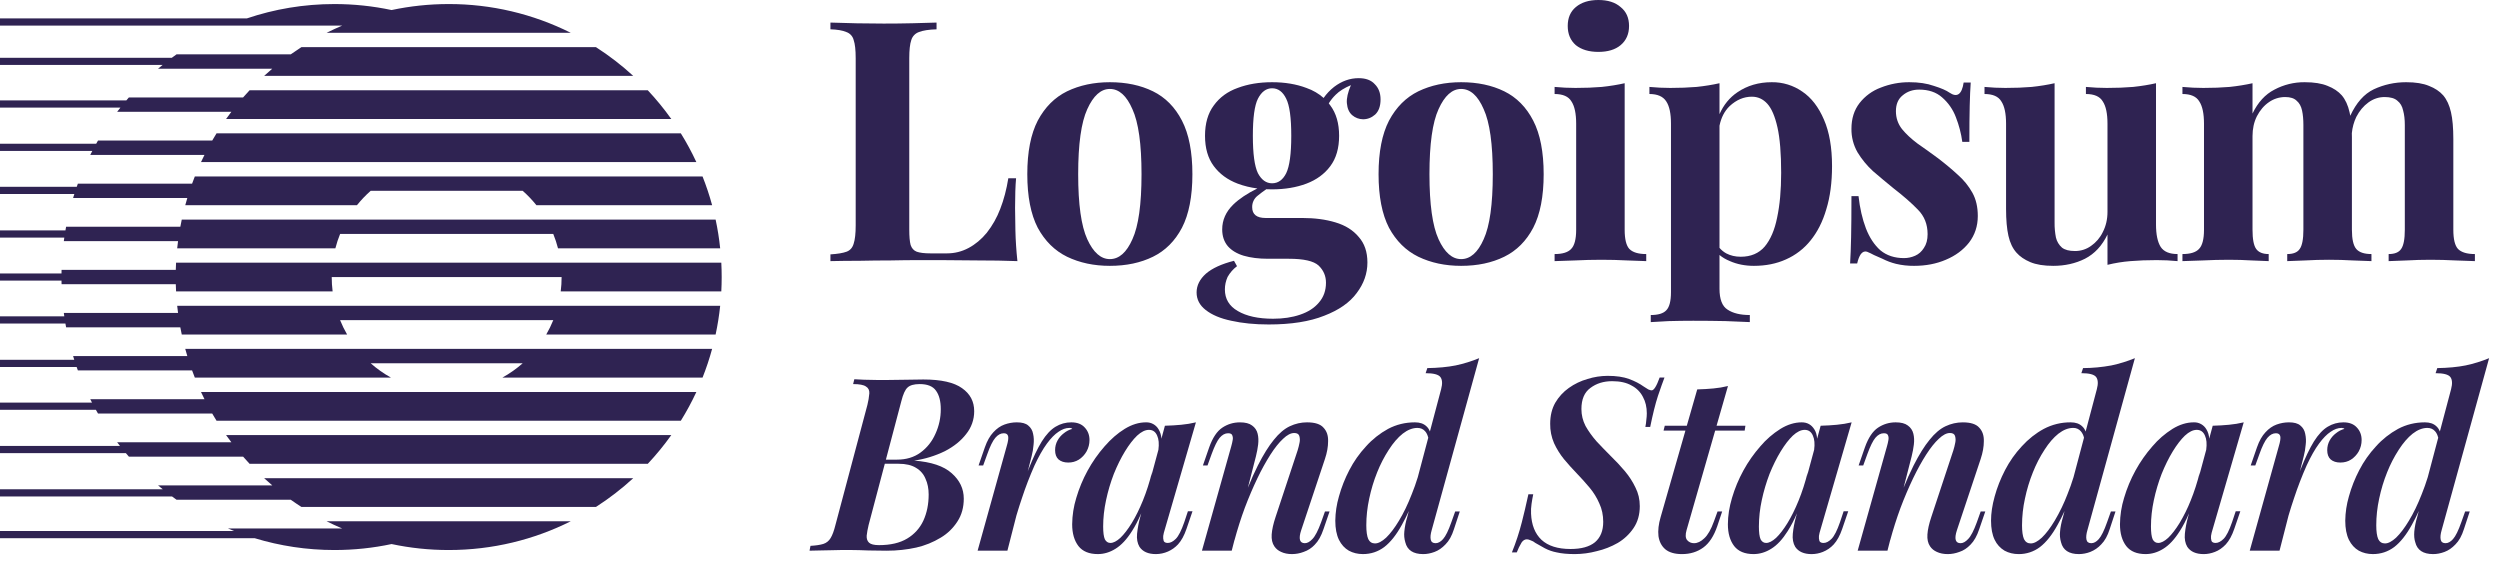
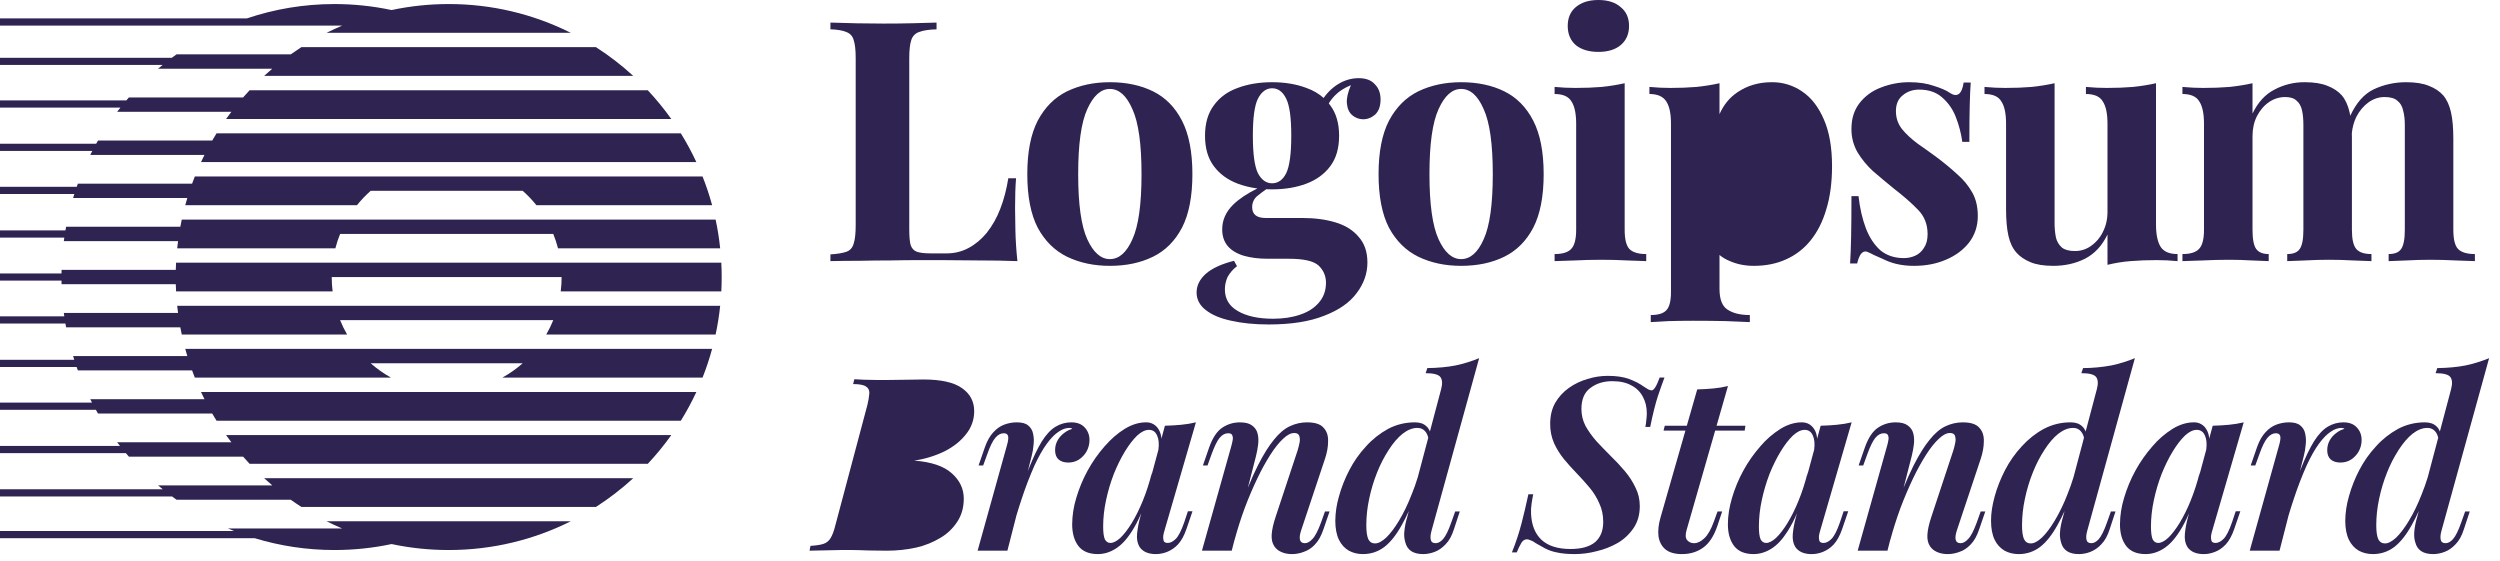
<svg xmlns="http://www.w3.org/2000/svg" width="174" height="39" fill="none" viewBox="0 0 174 39">
  <path fill="#2F2352" d="M50.203 20.282a19.28 19.28 0 0 0 0-2H12.254c-.008.166-.015.333-.019.5h-7.95l-.004.25H0v.5h4.28l.006.25h7.949c.004.168.01.334.02.5H23.15a8.07 8.07 0 0 1-.062-1h16c0 .339-.02.673-.062 1h11.176ZM50.124 17.282H38.837a7.945 7.945 0 0 0-.33-1H23.672c-.131.324-.242.657-.33 1H12.332c.018-.167.038-.334.06-.5h-7.95l.034-.244H0v-.5h4.555l.046-.256h7.95c.03-.167.064-.334.1-.5h37.156c.14.655.247 1.322.317 2ZM49.564 14.282h-12.23a8.052 8.052 0 0 0-.953-1H25.797c-.345.306-.665.64-.953 1h-11.95c.045-.167.093-.334.143-.5h-7.95l.088-.281H0V13h5.342l.078-.219h7.95c.06-.168.124-.334.19-.5h35.337c.258.65.481 1.318.667 2ZM48.467 11.282H13.99c.078-.168.158-.334.241-.5H6.282l.141-.276H0v-.5h6.694l.127-.224h7.95c.097-.168.197-.335.299-.5h32.317c.398.642.76 1.31 1.08 2ZM12.332 21.282h37.793c-.071.678-.178 1.346-.318 2H38.019c.185-.32.349-.654.489-1H23.67c.14.346.303.68.488 1H12.65a18.807 18.807 0 0 1-.1-.5H4.601a19.005 19.005 0 0 1-.047-.264H0v-.5h4.475a19.46 19.46 0 0 1-.033-.236h7.95a19.105 19.105 0 0 1-.06-.5ZM12.893 24.282h36.67c-.185.683-.408 1.35-.666 2H34.965a8.03 8.03 0 0 0 1.416-1H25.797a8.03 8.03 0 0 0 1.416 1H13.56a19.26 19.26 0 0 1-.19-.5H5.42l-.086-.241H0v-.5h5.168a19.174 19.174 0 0 1-.08-.259h7.949c-.05-.166-.098-.332-.144-.5ZM13.99 27.282h34.477a18.97 18.97 0 0 1-1.08 2H15.07a18.92 18.92 0 0 1-.3-.5H6.821c-.05-.086-.099-.172-.147-.259H0v-.5h6.405l-.123-.24h7.95a19.008 19.008 0 0 1-.242-.5ZM16.92 31.782c.147.17.298.336.452.5h27.713a19.095 19.095 0 0 0 1.637-2H15.735c.12.169.242.336.368.5h-7.95l.198.255H0v.5h8.76c.069.083.139.164.21.245h7.95ZM20.237 34.782c.243.173.49.34.74.5H41.48a19.081 19.081 0 0 0 2.594-2h-25.69c.185.17.374.337.566.5H11c.108.092.217.182.327.27H0v.5h11.972c.104.078.21.155.316.23h7.95ZM27.254 37.866c1.282.273 2.611.416 3.974.416 3.054 0 5.939-.72 8.495-2h-16.99c.356.178.717.345 1.084.5h-7.95c.142.06.285.119.428.176H0v.5h17.725c1.757.536 3.622.824 5.554.824 1.363 0 2.693-.143 3.975-.416ZM15.735 8.282h30.987a19.089 19.089 0 0 0-1.637-2H17.372c-.154.164-.305.33-.453.5H8.97l-.176.206H0v.5h8.382c-.077.097-.153.195-.228.294h7.949c-.126.165-.248.332-.368.5ZM18.383 5.282h25.69a19.078 19.078 0 0 0-2.593-2H20.977c-.25.161-.497.328-.74.5h-7.949c-.11.079-.22.158-.328.239H0v.5h11.316c-.106.086-.211.173-.315.261h7.949c-.192.163-.381.33-.567.5ZM22.734 2.282h16.99a18.92 18.92 0 0 0-8.495-2c-1.364 0-2.693.144-3.975.417a19.077 19.077 0 0 0-3.975-.417c-2.134 0-4.185.352-6.1 1H0v.5h23.817a18.89 18.89 0 0 0-1.083.5ZM111.248 0c.657 0 1.173.164 1.548.492.391.313.586.75.586 1.314 0 .563-.195 1.008-.586 1.336-.375.313-.891.47-1.548.47-.656 0-1.18-.157-1.571-.47-.375-.328-.563-.773-.563-1.336 0-.563.188-1 .563-1.314.391-.328.915-.492 1.571-.492ZM113.077 5.792v10.201c0 .657.11 1.103.329 1.337.234.235.625.352 1.172.352v.492a50.308 50.308 0 0 0-1.313-.047 34.428 34.428 0 0 0-1.806-.047c-.609 0-1.227.016-1.852.047a61.98 61.98 0 0 0-1.407.047v-.492c.547 0 .93-.117 1.149-.352.234-.234.352-.68.352-1.337V8.606c0-.703-.11-1.22-.329-1.547-.203-.344-.594-.516-1.172-.516V6.05c.5.047.985.07 1.454.07.656 0 1.266-.023 1.829-.07.578-.062 1.11-.148 1.594-.258Z" />
-   <path fill="#2F2352" fill-rule="evenodd" d="M119.677 7.944V5.792c-.484.11-1.016.196-1.594.258-.579.047-1.189.07-1.83.07-.469 0-.953-.023-1.454-.07v.493c.563 0 .954.172 1.173.516.219.328.328.844.328 1.547v11.726c0 .625-.109 1.047-.328 1.266-.203.219-.563.328-1.079.328v.493l1.243-.07a61.832 61.832 0 0 1 1.712-.024c.797 0 1.548.008 2.251.023.719.032 1.282.055 1.689.07v-.492c-.657 0-1.173-.125-1.548-.375-.375-.234-.563-.719-.563-1.454v-2.35c.206.172.448.314.727.427.5.22 1.055.329 1.665.329.829 0 1.571-.149 2.228-.446a4.54 4.54 0 0 0 1.712-1.313c.484-.594.852-1.321 1.102-2.181.266-.86.399-1.86.399-3.002 0-1.297-.188-2.376-.563-3.236-.375-.876-.876-1.524-1.501-1.946a3.63 3.63 0 0 0-2.134-.657c-.907 0-1.704.234-2.392.703-.541.365-.955.871-1.243 1.52Zm0 .806v8.501c.13.154.287.282.469.384.297.156.633.234 1.009.234.703 0 1.258-.234 1.665-.703.406-.485.695-1.157.867-2.017.188-.875.282-1.915.282-3.119 0-1.344-.086-2.4-.258-3.166-.172-.766-.407-1.313-.704-1.641-.297-.329-.656-.493-1.079-.493-.562 0-1.078.22-1.547.657-.353.34-.588.795-.704 1.363Z" clip-rule="evenodd" />
+   <path fill="#2F2352" fillRule="evenodd" d="M119.677 7.944V5.792c-.484.11-1.016.196-1.594.258-.579.047-1.189.07-1.83.07-.469 0-.953-.023-1.454-.07v.493c.563 0 .954.172 1.173.516.219.328.328.844.328 1.547v11.726c0 .625-.109 1.047-.328 1.266-.203.219-.563.328-1.079.328v.493l1.243-.07a61.832 61.832 0 0 1 1.712-.024c.797 0 1.548.008 2.251.023.719.032 1.282.055 1.689.07v-.492c-.657 0-1.173-.125-1.548-.375-.375-.234-.563-.719-.563-1.454v-2.35c.206.172.448.314.727.427.5.22 1.055.329 1.665.329.829 0 1.571-.149 2.228-.446a4.54 4.54 0 0 0 1.712-1.313c.484-.594.852-1.321 1.102-2.181.266-.86.399-1.86.399-3.002 0-1.297-.188-2.376-.563-3.236-.375-.876-.876-1.524-1.501-1.946a3.63 3.63 0 0 0-2.134-.657c-.907 0-1.704.234-2.392.703-.541.365-.955.871-1.243 1.52Zm0 .806v8.501c.13.154.287.282.469.384.297.156.633.234 1.009.234.703 0 1.258-.234 1.665-.703.406-.485.695-1.157.867-2.017.188-.875.282-1.915.282-3.119 0-1.344-.086-2.4-.258-3.166-.172-.766-.407-1.313-.704-1.641-.297-.329-.656-.493-1.079-.493-.562 0-1.078.22-1.547.657-.353.34-.588.795-.704 1.363Z" clipRule="evenodd" />
  <path fill="#2F2352" d="M132.894 5.722c.657 0 1.227.086 1.712.258.5.156.86.313 1.079.469.531.36.86.125.985-.704h.492c-.031.438-.055.978-.07 1.618-.016.626-.024 1.462-.024 2.51h-.492a7.457 7.457 0 0 0-.446-1.712 3.398 3.398 0 0 0-.961-1.384c-.407-.36-.938-.54-1.595-.54-.453 0-.836.134-1.149.4-.313.25-.469.617-.469 1.102 0 .469.141.883.422 1.243.282.344.641.68 1.079 1.008.453.313.922.649 1.407 1.008.516.391.985.782 1.407 1.173a4.7 4.7 0 0 1 1.008 1.243c.251.453.376.992.376 1.618 0 .703-.204 1.32-.61 1.852-.407.516-.946.915-1.618 1.196-.657.282-1.392.423-2.204.423a5.23 5.23 0 0 1-1.267-.141 4.371 4.371 0 0 1-.938-.352c-.203-.094-.399-.18-.586-.258a4.57 4.57 0 0 0-.493-.234c-.156-.047-.297.007-.422.164-.109.156-.195.375-.258.656h-.492c.031-.5.055-1.11.07-1.829.016-.719.024-1.673.024-2.86h.492c.094.844.266 1.594.516 2.25.25.642.586 1.15 1.008 1.525.438.36.985.54 1.642.54.266 0 .524-.055.774-.165.25-.11.453-.29.61-.54.172-.25.258-.57.258-.96 0-.689-.227-1.26-.681-1.713-.437-.453-1-.946-1.688-1.477-.5-.407-.977-.805-1.43-1.196a6.009 6.009 0 0 1-1.079-1.313 3.203 3.203 0 0 1-.422-1.642c0-.703.187-1.297.562-1.782a3.345 3.345 0 0 1 1.478-1.079 5.316 5.316 0 0 1 1.993-.375ZM162.005 5.98c-.407-.172-.938-.258-1.595-.258a4.39 4.39 0 0 0-2.11.516c-.641.328-1.149.883-1.525 1.665v-2.11c-.484.109-1.016.195-1.594.257-.563.047-1.173.07-1.829.07-.469 0-.954-.023-1.454-.07v.493c.578 0 .969.172 1.172.516.219.328.328.844.328 1.547v7.387c0 .657-.117 1.103-.351 1.337-.219.235-.602.352-1.149.352v.492a61.98 61.98 0 0 1 1.407-.047 36.71 36.71 0 0 1 1.829-.047c.547 0 1.079.016 1.594.047.532.016.923.032 1.173.047v-.492c-.406 0-.696-.117-.868-.352-.172-.234-.258-.68-.258-1.337V9.474c0-.516.102-.977.305-1.384.219-.422.5-.75.844-.984a1.96 1.96 0 0 1 1.126-.352c.36 0 .625.086.797.258.188.156.313.383.376.68.062.281.093.617.093 1.008v7.293c0 .657-.086 1.103-.258 1.337-.156.235-.445.352-.867.352v.492c.281-.015.695-.031 1.243-.047a29.235 29.235 0 0 1 3.33 0c.578.016 1.008.032 1.289.047v-.492c-.5 0-.852-.117-1.055-.352-.203-.234-.305-.68-.305-1.337V9.578l-.001-.073-.004-.237a3.34 3.34 0 0 1 .31-1.13c.219-.423.5-.759.844-1.009.344-.25.72-.375 1.126-.375.406 0 .704.086.891.258.203.156.336.383.399.68.078.281.117.617.117 1.008v7.293c0 .657-.086 1.103-.258 1.337-.156.235-.445.352-.868.352v.492c.282-.015.696-.031 1.243-.047a29.235 29.235 0 0 1 1.665-.047c.579 0 1.165.016 1.759.047.594.016 1.04.032 1.337.047v-.492c-.547 0-.938-.117-1.173-.352-.219-.234-.328-.68-.328-1.337V9.685c0-.782-.055-1.407-.164-1.876-.11-.485-.289-.875-.54-1.172-.25-.282-.578-.5-.985-.657-.406-.172-.938-.258-1.594-.258-.797 0-1.548.164-2.251.492-.674.322-1.22.936-1.639 1.842a4.535 4.535 0 0 0-.05-.247c-.109-.485-.289-.875-.539-1.172-.25-.282-.579-.5-.985-.657ZM150.058 15.618V5.792c-.485.11-1.016.196-1.595.258-.562.047-1.172.07-1.829.07-.469 0-.953-.023-1.454-.07v.493c.579 0 .97.172 1.173.516.219.328.328.844.328 1.547v6.144c0 .516-.109.985-.328 1.407a2.474 2.474 0 0 1-.821.962 1.886 1.886 0 0 1-1.126.352c-.39 0-.687-.079-.891-.235a1.338 1.338 0 0 1-.422-.703 5.087 5.087 0 0 1-.094-1.032V5.792c-.484.11-1.016.196-1.594.258-.563.047-1.173.07-1.829.07-.469 0-.954-.023-1.454-.07v.493c.578 0 .969.172 1.172.516.219.328.328.844.328 1.547v5.933c0 .766.055 1.392.165 1.876.109.485.297.876.562 1.173.235.266.555.485.962.657.406.171.938.258 1.595.258.813 0 1.547-.165 2.204-.493.672-.344 1.196-.907 1.571-1.688v2.11a9.984 9.984 0 0 1 1.595-.258c.563-.047 1.172-.07 1.829-.07.485 0 .969.023 1.454.07v-.492c-.563 0-.954-.164-1.173-.493-.219-.344-.328-.867-.328-1.57Z" />
-   <path fill="#2F2352" fill-rule="evenodd" d="M104.696 6.355c-.86-.422-1.861-.633-3.002-.633-1.11 0-2.103.211-2.978.633-.86.422-1.54 1.102-2.04 2.04-.485.938-.728 2.181-.728 3.729s.243 2.79.727 3.729c.5.922 1.18 1.594 2.04 2.016.876.422 1.869.634 2.979.634 1.141 0 2.142-.212 3.002-.634.859-.422 1.532-1.094 2.016-2.016.485-.938.727-2.181.727-3.729s-.242-2.79-.727-3.729c-.484-.938-1.157-1.618-2.016-2.04Zm-4.573 1.243c.422-.938.946-1.407 1.571-1.407.641 0 1.165.469 1.571 1.407.422.922.633 2.431.633 4.526 0 2.095-.211 3.604-.633 4.526-.406.922-.93 1.384-1.571 1.384-.625 0-1.149-.462-1.571-1.384-.422-.922-.633-2.431-.633-4.526 0-2.095.21-3.604.633-4.526ZM88.301 22.583c-.97 0-1.837-.086-2.603-.258-.75-.156-1.344-.406-1.782-.75-.422-.329-.633-.735-.633-1.22s.218-.922.656-1.313c.438-.375 1.087-.672 1.947-.891l.21.375a2.412 2.412 0 0 0-.656.75c-.125.282-.188.571-.188.868 0 .657.297 1.157.892 1.5.61.36 1.43.54 2.462.54.703 0 1.329-.094 1.876-.281.563-.188 1-.47 1.313-.844.329-.376.493-.837.493-1.384 0-.469-.172-.868-.516-1.196-.344-.313-1.032-.469-2.064-.469h-1.454c-.64 0-1.204-.07-1.688-.211-.47-.14-.837-.36-1.103-.657-.265-.312-.398-.703-.398-1.172 0-.657.258-1.235.774-1.736.404-.392.962-.765 1.674-1.118a6.087 6.087 0 0 1-1.37-.335c-.703-.266-1.258-.673-1.664-1.22-.407-.547-.61-1.25-.61-2.11 0-.86.203-1.564.61-2.111.406-.563.961-.97 1.665-1.22.703-.265 1.5-.398 2.391-.398.892 0 1.689.133 2.392.399.464.164.862.397 1.197.697.199-.287.441-.543.726-.768.532-.406 1.103-.61 1.712-.61.5 0 .876.141 1.126.423.266.265.399.617.399 1.055 0 .469-.126.82-.376 1.055-.25.22-.531.329-.844.329a1.18 1.18 0 0 1-.75-.282c-.22-.188-.344-.469-.375-.844-.027-.336.067-.752.282-1.25-.456.194-.808.415-1.056.664a3.065 3.065 0 0 0-.486.605c.038.047.075.096.11.145.407.547.61 1.25.61 2.11 0 .86-.203 1.564-.61 2.111-.406.547-.961.954-1.665 1.22-.703.265-1.5.398-2.392.398a8.5 8.5 0 0 1-.4-.009c-.211.143-.414.295-.608.455a.978.978 0 0 0-.375.797c0 .5.313.75.938.75h2.556c.86 0 1.626.102 2.298.305.688.204 1.227.54 1.618 1.009.407.453.61 1.047.61 1.782 0 .766-.25 1.477-.75 2.134-.485.657-1.235 1.18-2.252 1.571-1.016.407-2.306.61-3.869.61Zm.234-9.826c.423 0 .75-.234.985-.703.235-.485.352-1.353.352-2.603 0-1.251-.117-2.111-.352-2.58-.234-.485-.562-.727-.984-.727-.407 0-.735.242-.985.727-.235.469-.352 1.329-.352 2.58 0 1.25.117 2.118.352 2.603.25.469.578.703.984.703ZM80.247 6.355c-.86-.422-1.86-.633-3.001-.633-1.11 0-2.103.211-2.978.633-.86.422-1.54 1.102-2.04 2.04-.485.938-.728 2.181-.728 3.729s.243 2.79.727 3.729c.5.922 1.18 1.594 2.04 2.016.876.422 1.869.634 2.979.634 1.141 0 2.142-.212 3.001-.634.86-.422 1.532-1.094 2.017-2.016.485-.938.727-2.181.727-3.729s-.242-2.79-.727-3.729c-.484-.938-1.157-1.618-2.017-2.04Zm-4.573 1.243c.423-.938.946-1.407 1.572-1.407.64 0 1.164.469 1.57 1.407.423.922.634 2.431.634 4.526 0 2.095-.211 3.604-.633 4.526-.407.922-.93 1.384-1.571 1.384-.626 0-1.15-.462-1.572-1.384-.422-.922-.633-2.431-.633-4.526 0-2.095.211-3.604.633-4.526Z" clip-rule="evenodd" />
+   <path fill="#2F2352" fillRule="evenodd" d="M104.696 6.355c-.86-.422-1.861-.633-3.002-.633-1.11 0-2.103.211-2.978.633-.86.422-1.54 1.102-2.04 2.04-.485.938-.728 2.181-.728 3.729s.243 2.79.727 3.729c.5.922 1.18 1.594 2.04 2.016.876.422 1.869.634 2.979.634 1.141 0 2.142-.212 3.002-.634.859-.422 1.532-1.094 2.016-2.016.485-.938.727-2.181.727-3.729s-.242-2.79-.727-3.729c-.484-.938-1.157-1.618-2.016-2.04Zm-4.573 1.243c.422-.938.946-1.407 1.571-1.407.641 0 1.165.469 1.571 1.407.422.922.633 2.431.633 4.526 0 2.095-.211 3.604-.633 4.526-.406.922-.93 1.384-1.571 1.384-.625 0-1.149-.462-1.571-1.384-.422-.922-.633-2.431-.633-4.526 0-2.095.21-3.604.633-4.526ZM88.301 22.583c-.97 0-1.837-.086-2.603-.258-.75-.156-1.344-.406-1.782-.75-.422-.329-.633-.735-.633-1.22s.218-.922.656-1.313c.438-.375 1.087-.672 1.947-.891l.21.375a2.412 2.412 0 0 0-.656.75c-.125.282-.188.571-.188.868 0 .657.297 1.157.892 1.5.61.36 1.43.54 2.462.54.703 0 1.329-.094 1.876-.281.563-.188 1-.47 1.313-.844.329-.376.493-.837.493-1.384 0-.469-.172-.868-.516-1.196-.344-.313-1.032-.469-2.064-.469h-1.454c-.64 0-1.204-.07-1.688-.211-.47-.14-.837-.36-1.103-.657-.265-.312-.398-.703-.398-1.172 0-.657.258-1.235.774-1.736.404-.392.962-.765 1.674-1.118a6.087 6.087 0 0 1-1.37-.335c-.703-.266-1.258-.673-1.664-1.22-.407-.547-.61-1.25-.61-2.11 0-.86.203-1.564.61-2.111.406-.563.961-.97 1.665-1.22.703-.265 1.5-.398 2.391-.398.892 0 1.689.133 2.392.399.464.164.862.397 1.197.697.199-.287.441-.543.726-.768.532-.406 1.103-.61 1.712-.61.5 0 .876.141 1.126.423.266.265.399.617.399 1.055 0 .469-.126.82-.376 1.055-.25.22-.531.329-.844.329a1.18 1.18 0 0 1-.75-.282c-.22-.188-.344-.469-.375-.844-.027-.336.067-.752.282-1.25-.456.194-.808.415-1.056.664a3.065 3.065 0 0 0-.486.605c.038.047.075.096.11.145.407.547.61 1.25.61 2.11 0 .86-.203 1.564-.61 2.111-.406.547-.961.954-1.665 1.22-.703.265-1.5.398-2.392.398a8.5 8.5 0 0 1-.4-.009c-.211.143-.414.295-.608.455a.978.978 0 0 0-.375.797c0 .5.313.75.938.75h2.556c.86 0 1.626.102 2.298.305.688.204 1.227.54 1.618 1.009.407.453.61 1.047.61 1.782 0 .766-.25 1.477-.75 2.134-.485.657-1.235 1.18-2.252 1.571-1.016.407-2.306.61-3.869.61Zm.234-9.826c.423 0 .75-.234.985-.703.235-.485.352-1.353.352-2.603 0-1.251-.117-2.111-.352-2.58-.234-.485-.562-.727-.984-.727-.407 0-.735.242-.985.727-.235.469-.352 1.329-.352 2.58 0 1.25.117 2.118.352 2.603.25.469.578.703.984.703ZM80.247 6.355c-.86-.422-1.86-.633-3.001-.633-1.11 0-2.103.211-2.978.633-.86.422-1.54 1.102-2.04 2.04-.485.938-.728 2.181-.728 3.729s.243 2.79.727 3.729c.5.922 1.18 1.594 2.04 2.016.876.422 1.869.634 2.979.634 1.141 0 2.142-.212 3.001-.634.86-.422 1.532-1.094 2.017-2.016.485-.938.727-2.181.727-3.729s-.242-2.79-.727-3.729c-.484-.938-1.157-1.618-2.017-2.04Zm-4.573 1.243c.423-.938.946-1.407 1.572-1.407.64 0 1.164.469 1.57 1.407.423.922.634 2.431.634 4.526 0 2.095-.211 3.604-.633 4.526-.407.922-.93 1.384-1.571 1.384-.626 0-1.15-.462-1.572-1.384-.422-.922-.633-2.431-.633-4.526 0-2.095.211-3.604.633-4.526Z" clipRule="evenodd" />
  <path fill="#2F2352" d="M65.184 1.571v.47c-.531.015-.938.077-1.219.187a.845.845 0 0 0-.54.563c-.093.265-.14.688-.14 1.266V15.97c0 .484.031.844.094 1.079.078.234.219.39.422.469.219.078.54.117.961.117h1.15c.53 0 1.031-.125 1.5-.375.47-.25.891-.602 1.266-1.056a6.326 6.326 0 0 0 .939-1.665c.25-.64.437-1.352.562-2.134h.54c-.047.532-.07 1.22-.07 2.064 0 .36.007.883.023 1.571s.062 1.4.14 2.134a69.417 69.417 0 0 0-2.696-.047c-1-.015-1.892-.023-2.674-.023h-1.5c-.61 0-1.267.008-1.97.023-.704 0-1.415.008-2.134.024-.72 0-1.4.008-2.04.023v-.469c.5-.031.875-.094 1.125-.187.25-.094.414-.282.493-.563.093-.282.14-.704.14-1.267V4.057c0-.579-.047-1-.14-1.266a.783.783 0 0 0-.516-.563c-.25-.11-.618-.172-1.102-.188v-.469a102.126 102.126 0 0 0 3.705.07c.688 0 1.36-.007 2.016-.023.673-.016 1.228-.031 1.665-.047Z" />
-   <path fill="#2F2352" fill-rule="evenodd" d="M169.871 37.553c-.033-.168-.011-.387.068-.657l3.303-11.967a9.558 9.558 0 0 1-1.635.505c-.573.113-1.23.174-1.972.186l-.118.354c.551 0 .894.09 1.029.27.134.18.151.46.05.842l-.782 2.949a.884.884 0 0 0-.246-.37c-.191-.18-.455-.27-.792-.27-.674 0-1.298.152-1.871.455a5.802 5.802 0 0 0-1.534 1.214 7.424 7.424 0 0 0-1.163 1.652 9.317 9.317 0 0 0-.725 1.837 6.35 6.35 0 0 0-.253 1.686c0 .539.085.983.253 1.331.169.337.399.59.691.758.292.158.618.236.978.236.55 0 1.045-.162 1.483-.488.438-.337.848-.854 1.231-1.551.16-.284.321-.603.481-.957l-.111.418a5.07 5.07 0 0 0-.202 1.011c-.022.292 0 .54.068.742.134.55.55.826 1.247.826.258 0 .522-.051.792-.152s.522-.275.758-.523c.248-.247.444-.6.59-1.062l.405-1.23h-.32l-.27.758c-.202.574-.393.961-.573 1.163-.169.192-.343.287-.523.287-.191 0-.303-.084-.337-.253Zm-.899-4.34c-.127.411-.265.802-.415 1.171-.281.72-.579 1.338-.894 1.855-.303.505-.601.898-.893 1.18-.292.269-.551.404-.775.404-.214 0-.371-.101-.472-.303-.09-.214-.135-.534-.135-.961 0-.607.067-1.225.202-1.854.135-.64.32-1.253.556-1.837a8.937 8.937 0 0 1 .809-1.568c.304-.472.624-.843.961-1.113.348-.27.691-.404 1.028-.404.225 0 .405.079.54.236.094.102.166.25.216.446l-.728 2.748Z" clip-rule="evenodd" />
+   <path fill="#2F2352" fillRule="evenodd" d="M169.871 37.553c-.033-.168-.011-.387.068-.657l3.303-11.967a9.558 9.558 0 0 1-1.635.505c-.573.113-1.23.174-1.972.186l-.118.354c.551 0 .894.09 1.029.27.134.18.151.46.05.842l-.782 2.949a.884.884 0 0 0-.246-.37c-.191-.18-.455-.27-.792-.27-.674 0-1.298.152-1.871.455a5.802 5.802 0 0 0-1.534 1.214 7.424 7.424 0 0 0-1.163 1.652 9.317 9.317 0 0 0-.725 1.837 6.35 6.35 0 0 0-.253 1.686c0 .539.085.983.253 1.331.169.337.399.59.691.758.292.158.618.236.978.236.55 0 1.045-.162 1.483-.488.438-.337.848-.854 1.231-1.551.16-.284.321-.603.481-.957l-.111.418a5.07 5.07 0 0 0-.202 1.011c-.022.292 0 .54.068.742.134.55.55.826 1.247.826.258 0 .522-.051.792-.152s.522-.275.758-.523c.248-.247.444-.6.59-1.062l.405-1.23h-.32l-.27.758c-.202.574-.393.961-.573 1.163-.169.192-.343.287-.523.287-.191 0-.303-.084-.337-.253Zm-.899-4.34c-.127.411-.265.802-.415 1.171-.281.72-.579 1.338-.894 1.855-.303.505-.601.898-.893 1.18-.292.269-.551.404-.775.404-.214 0-.371-.101-.472-.303-.09-.214-.135-.534-.135-.961 0-.607.067-1.225.202-1.854.135-.64.32-1.253.556-1.837a8.937 8.937 0 0 1 .809-1.568c.304-.472.624-.843.961-1.113.348-.27.691-.404 1.028-.404.225 0 .405.079.54.236.094.102.166.25.216.446l-.728 2.748Z" clipRule="evenodd" />
  <path fill="#2F2352" d="M158.655 38.328h-2.073l2.022-7.264c.102-.337.135-.573.102-.708-.034-.135-.135-.202-.304-.202-.213 0-.41.107-.59.32-.18.213-.365.59-.556 1.13l-.287.791h-.32l.438-1.264c.158-.45.354-.797.59-1.045.236-.258.495-.438.776-.539.281-.101.567-.152.859-.152.36 0 .624.073.792.22.18.146.293.337.338.573a2.2 2.2 0 0 1 .033.775c-.022.27-.067.534-.135.792l-.271 1.057.069-.18c.315-.798.618-1.433.91-1.905.304-.483.624-.826.961-1.028a2.09 2.09 0 0 1 1.096-.304c.404 0 .713.118.927.354.225.236.337.528.337.877 0 .28-.068.545-.202.792a1.65 1.65 0 0 1-.54.573c-.213.135-.46.202-.741.202-.281 0-.506-.073-.675-.219-.157-.146-.236-.36-.236-.64 0-.248.057-.472.169-.675a1.58 1.58 0 0 1 .438-.505c.18-.146.377-.247.59-.304a.206.206 0 0 0-.084-.05.376.376 0 0 0-.118-.017c-.247 0-.5.09-.759.27-.258.168-.528.444-.809.826-.281.382-.567.887-.859 1.516a24.749 24.749 0 0 0-.877 2.276c-.127.374-.255.776-.383 1.207l-.628 2.45Z" />
-   <path fill="#2F2352" fill-rule="evenodd" d="m152.357 35.724-.071.262a6.84 6.84 0 0 0-.219 1.163c-.034.36.022.663.168.91.225.337.607.506 1.146.506.259 0 .517-.051.776-.152.269-.101.522-.275.758-.523.236-.258.433-.618.59-1.078l.422-1.23h-.321l-.253.758c-.202.584-.398.972-.589 1.163-.191.19-.377.286-.557.286-.146 0-.241-.045-.286-.135a.883.883 0 0 1-.034-.354 2.61 2.61 0 0 1 .101-.421l2.175-7.484a7.269 7.269 0 0 1-1.029.169c-.348.034-.724.056-1.129.067l-.244.902a1.391 1.391 0 0 0-.194-.649.972.972 0 0 0-.877-.489c-.494 0-.988.152-1.483.455a6.06 6.06 0 0 0-1.399 1.214 9.414 9.414 0 0 0-1.18 1.685 9.626 9.626 0 0 0-.792 1.905 6.425 6.425 0 0 0-.286 1.837c0 .63.146 1.135.438 1.517.292.371.741.556 1.348.556.427 0 .837-.123 1.231-.37.404-.248.786-.658 1.146-1.23.223-.345.437-.758.644-1.24Zm-1.453 1.711c-.259.236-.489.354-.691.354-.169 0-.298-.084-.388-.253-.079-.18-.118-.477-.118-.893 0-.596.067-1.208.202-1.837.135-.63.315-1.236.54-1.82.236-.585.494-1.107.775-1.568.281-.46.562-.826.843-1.096.292-.27.567-.404.826-.404.269 0 .46.135.573.404.112.244.141.571.087.98l-.498 1.842.057-.293c-.18.719-.394 1.382-.641 1.989a10.67 10.67 0 0 1-.775 1.567c-.27.438-.534.781-.792 1.028ZM145.284 36.896c-.079.27-.101.489-.067.657.033.169.146.253.337.253.18 0 .354-.095.522-.286.18-.203.371-.59.573-1.164l.27-.758h.32l-.404 1.23c-.146.461-.343.815-.59 1.062a2.05 2.05 0 0 1-.759.523 2.242 2.242 0 0 1-.792.152c-.696 0-1.112-.276-1.247-.826a1.897 1.897 0 0 1-.067-.742c.022-.292.089-.63.202-1.011l.111-.418c-.161.354-.322.673-.482.957-.382.697-.792 1.214-1.23 1.55a2.426 2.426 0 0 1-1.484.49c-.359 0-.685-.08-.977-.236a1.747 1.747 0 0 1-.691-.759c-.169-.348-.253-.792-.253-1.331 0-.517.084-1.08.253-1.686.168-.618.41-1.23.724-1.837a7.457 7.457 0 0 1 1.163-1.652c.461-.506.972-.91 1.534-1.214a3.938 3.938 0 0 1 1.871-.455c.337 0 .601.09.792.27.11.097.193.22.247.37l.781-2.949c.102-.382.085-.663-.05-.843-.135-.18-.478-.27-1.028-.27l.118-.353a11.228 11.228 0 0 0 1.972-.186 9.558 9.558 0 0 0 1.635-.505l-3.304 11.967Zm-1.382-2.512c.15-.37.289-.76.415-1.171l.729-2.748a1.035 1.035 0 0 0-.217-.446.675.675 0 0 0-.539-.236c-.337 0-.68.135-1.028.404-.338.27-.658.641-.961 1.113a8.87 8.87 0 0 0-.809 1.567 10.802 10.802 0 0 0-.556 1.838 8.824 8.824 0 0 0-.203 1.854c0 .427.045.747.135.96.101.203.259.304.472.304.225 0 .483-.135.775-.405.293-.28.59-.674.894-1.18a11.99 11.99 0 0 0 .893-1.854Z" clip-rule="evenodd" />
+   <path fill="#2F2352" fillRule="evenodd" d="m152.357 35.724-.071.262a6.84 6.84 0 0 0-.219 1.163c-.034.36.022.663.168.91.225.337.607.506 1.146.506.259 0 .517-.051.776-.152.269-.101.522-.275.758-.523.236-.258.433-.618.59-1.078l.422-1.23h-.321l-.253.758c-.202.584-.398.972-.589 1.163-.191.19-.377.286-.557.286-.146 0-.241-.045-.286-.135a.883.883 0 0 1-.034-.354 2.61 2.61 0 0 1 .101-.421l2.175-7.484a7.269 7.269 0 0 1-1.029.169c-.348.034-.724.056-1.129.067l-.244.902a1.391 1.391 0 0 0-.194-.649.972.972 0 0 0-.877-.489c-.494 0-.988.152-1.483.455a6.06 6.06 0 0 0-1.399 1.214 9.414 9.414 0 0 0-1.18 1.685 9.626 9.626 0 0 0-.792 1.905 6.425 6.425 0 0 0-.286 1.837c0 .63.146 1.135.438 1.517.292.371.741.556 1.348.556.427 0 .837-.123 1.231-.37.404-.248.786-.658 1.146-1.23.223-.345.437-.758.644-1.24Zm-1.453 1.711c-.259.236-.489.354-.691.354-.169 0-.298-.084-.388-.253-.079-.18-.118-.477-.118-.893 0-.596.067-1.208.202-1.837.135-.63.315-1.236.54-1.82.236-.585.494-1.107.775-1.568.281-.46.562-.826.843-1.096.292-.27.567-.404.826-.404.269 0 .46.135.573.404.112.244.141.571.087.98l-.498 1.842.057-.293c-.18.719-.394 1.382-.641 1.989a10.67 10.67 0 0 1-.775 1.567c-.27.438-.534.781-.792 1.028ZM145.284 36.896c-.079.27-.101.489-.067.657.033.169.146.253.337.253.18 0 .354-.095.522-.286.18-.203.371-.59.573-1.164l.27-.758h.32l-.404 1.23c-.146.461-.343.815-.59 1.062a2.05 2.05 0 0 1-.759.523 2.242 2.242 0 0 1-.792.152c-.696 0-1.112-.276-1.247-.826a1.897 1.897 0 0 1-.067-.742c.022-.292.089-.63.202-1.011l.111-.418c-.161.354-.322.673-.482.957-.382.697-.792 1.214-1.23 1.55a2.426 2.426 0 0 1-1.484.49c-.359 0-.685-.08-.977-.236a1.747 1.747 0 0 1-.691-.759c-.169-.348-.253-.792-.253-1.331 0-.517.084-1.08.253-1.686.168-.618.41-1.23.724-1.837a7.457 7.457 0 0 1 1.163-1.652c.461-.506.972-.91 1.534-1.214a3.938 3.938 0 0 1 1.871-.455c.337 0 .601.09.792.27.11.097.193.22.247.37l.781-2.949c.102-.382.085-.663-.05-.843-.135-.18-.478-.27-1.028-.27l.118-.353a11.228 11.228 0 0 0 1.972-.186 9.558 9.558 0 0 0 1.635-.505l-3.304 11.967Zm-1.382-2.512c.15-.37.289-.76.415-1.171l.729-2.748a1.035 1.035 0 0 0-.217-.446.675.675 0 0 0-.539-.236c-.337 0-.68.135-1.028.404-.338.27-.658.641-.961 1.113a8.87 8.87 0 0 0-.809 1.567 10.802 10.802 0 0 0-.556 1.838 8.824 8.824 0 0 0-.203 1.854c0 .427.045.747.135.96.101.203.259.304.472.304.225 0 .483-.135.775-.405.293-.28.59-.674.894-1.18a11.99 11.99 0 0 0 .893-1.854Z" clipRule="evenodd" />
  <path fill="#2F2352" d="M129.294 38.328h2.073l.195-.762-.01.055c.214-.787.455-1.545.725-2.276a25.89 25.89 0 0 1 .876-2.056c.304-.63.607-1.18.911-1.652.303-.472.595-.837.876-1.096.281-.27.539-.404.775-.404.191 0 .309.067.354.202a.92.92 0 0 1 .017.472 4.43 4.43 0 0 1-.135.54l-1.533 4.635c-.158.472-.248.876-.27 1.213-.023.337.039.613.185.826.113.169.27.298.472.388.214.1.467.152.759.152.269 0 .539-.051.809-.152.281-.09.539-.259.775-.506.247-.247.45-.607.607-1.079l.421-1.23h-.32l-.27.758c-.213.585-.415.972-.606 1.163-.18.192-.354.287-.523.287-.18 0-.292-.073-.337-.22-.045-.156-.017-.387.084-.69l1.652-4.956c.146-.438.219-.848.219-1.23.011-.393-.095-.708-.32-.944-.214-.247-.596-.37-1.146-.37-.416 0-.815.09-1.197.269-.382.18-.753.494-1.112.944-.36.438-.731 1.034-1.113 1.786a20.73 20.73 0 0 0-.697 1.551l.562-2.191c.068-.27.118-.54.152-.809.034-.28.022-.534-.034-.759a.963.963 0 0 0-.387-.573c-.191-.146-.472-.219-.843-.219-.45 0-.86.124-1.231.371-.37.247-.674.702-.91 1.365l-.438 1.264h.32l.287-.792c.202-.55.387-.927.556-1.129.18-.213.376-.32.59-.32.157 0 .253.045.287.135.044.09.056.202.033.337a3.88 3.88 0 0 1-.101.438l-2.039 7.264Z" />
-   <path fill="#2F2352" fill-rule="evenodd" d="m124.998 35.986.071-.262a8.449 8.449 0 0 1-.644 1.24c-.36.572-.742.983-1.147 1.23-.393.247-.803.37-1.23.37-.607 0-1.056-.185-1.348-.556-.293-.382-.439-.887-.439-1.517 0-.584.096-1.196.287-1.837a9.626 9.626 0 0 1 .792-1.905 9.363 9.363 0 0 1 1.18-1.685 6.06 6.06 0 0 1 1.399-1.214c.494-.303.989-.455 1.483-.455.382 0 .674.163.877.49.108.167.173.383.194.648l.244-.902c.404-.011.781-.033 1.129-.067.36-.034.702-.09 1.028-.169L126.7 36.88a2.508 2.508 0 0 0-.101.421.883.883 0 0 0 .034.354c.045.09.14.135.286.135.18 0 .365-.095.556-.286.191-.191.388-.58.59-1.163l.253-.759h.32l-.421 1.23c-.157.461-.354.82-.59 1.08a2.054 2.054 0 0 1-.758.522 2.118 2.118 0 0 1-.776.152c-.539 0-.921-.169-1.146-.506-.146-.247-.202-.55-.168-.91a6.84 6.84 0 0 1 .219-1.163Zm-2.074 1.803c.203 0 .433-.118.692-.354.258-.247.522-.59.792-1.028.269-.438.528-.96.775-1.567s.461-1.27.641-1.99l-.057.294.498-1.841c.053-.41.024-.737-.087-.98-.113-.27-.304-.405-.574-.405-.258 0-.533.135-.825.404-.281.27-.562.635-.843 1.096-.281.46-.54.983-.776 1.567a12.267 12.267 0 0 0-.539 1.82 8.747 8.747 0 0 0-.202 1.838c0 .416.039.714.118.893.09.169.219.253.387.253Z" clip-rule="evenodd" />
+   <path fill="#2F2352" fillRule="evenodd" d="m124.998 35.986.071-.262a8.449 8.449 0 0 1-.644 1.24c-.36.572-.742.983-1.147 1.23-.393.247-.803.37-1.23.37-.607 0-1.056-.185-1.348-.556-.293-.382-.439-.887-.439-1.517 0-.584.096-1.196.287-1.837a9.626 9.626 0 0 1 .792-1.905 9.363 9.363 0 0 1 1.18-1.685 6.06 6.06 0 0 1 1.399-1.214c.494-.303.989-.455 1.483-.455.382 0 .674.163.877.49.108.167.173.383.194.648l.244-.902c.404-.011.781-.033 1.129-.067.36-.034.702-.09 1.028-.169L126.7 36.88a2.508 2.508 0 0 0-.101.421.883.883 0 0 0 .034.354c.045.09.14.135.286.135.18 0 .365-.095.556-.286.191-.191.388-.58.59-1.163l.253-.759h.32l-.421 1.23c-.157.461-.354.82-.59 1.08a2.054 2.054 0 0 1-.758.522 2.118 2.118 0 0 1-.776.152c-.539 0-.921-.169-1.146-.506-.146-.247-.202-.55-.168-.91a6.84 6.84 0 0 1 .219-1.163Zm-2.074 1.803c.203 0 .433-.118.692-.354.258-.247.522-.59.792-1.028.269-.438.528-.96.775-1.567s.461-1.27.641-1.99l-.057.294.498-1.841c.053-.41.024-.737-.087-.98-.113-.27-.304-.405-.574-.405-.258 0-.533.135-.825.404-.281.27-.562.635-.843 1.096-.281.46-.54.983-.776 1.567a12.267 12.267 0 0 0-.539 1.82 8.747 8.747 0 0 0-.202 1.838c0 .416.039.714.118.893.09.169.219.253.387.253Z" clipRule="evenodd" />
  <path fill="#2F2352" d="m121.43 29.968.051-.337h-2.008l.794-2.764a6.766 6.766 0 0 1-1.011.169c-.348.033-.725.056-1.129.067l-.725 2.528h-1.534l-.084.337h1.522l-1.725 6.018c-.146.494-.196.938-.151 1.331.056.382.213.686.472.91.269.225.657.338 1.163.338.573 0 1.067-.152 1.483-.456.416-.303.742-.803.978-1.5l.337-1.011h-.321l-.252.691c-.203.562-.427.955-.675 1.18-.236.225-.472.337-.708.337a.607.607 0 0 1-.488-.22c-.113-.145-.124-.375-.034-.69l1.991-6.928h2.054ZM115.848 26.277c-.112.292-.264.72-.455 1.281-.18.55-.359 1.27-.539 2.157h-.337c.033-.157.056-.32.067-.488a3.39 3.39 0 0 0 .034-.455c0-.439-.09-.82-.27-1.146a1.8 1.8 0 0 0-.792-.793c-.348-.202-.798-.303-1.348-.303-.596 0-1.102.157-1.517.472-.416.303-.624.792-.624 1.466 0 .416.095.81.286 1.18.203.36.456.714.759 1.062.315.337.646.68.994 1.028.349.337.675.686.978 1.045.303.36.551.742.742 1.146.202.394.303.826.303 1.298 0 .596-.146 1.107-.438 1.534a3.43 3.43 0 0 1-1.096 1.028 5.38 5.38 0 0 1-1.466.573 5.997 5.997 0 0 1-1.517.203c-.506 0-.927-.04-1.264-.118a2.96 2.96 0 0 1-.826-.287 35.209 35.209 0 0 1-.658-.37.999.999 0 0 0-.337-.186.65.65 0 0 0-.252-.068c-.147 0-.27.073-.371.22a4.32 4.32 0 0 0-.337.69h-.338a16.23 16.23 0 0 0 .692-2.106c.134-.517.286-1.163.455-1.939h.337a9.945 9.945 0 0 0-.118.674c-.034.225-.045.45-.034.675.034.786.275 1.393.725 1.82.461.427 1.135.64 2.022.64.753 0 1.321-.157 1.703-.471.382-.326.573-.798.573-1.416 0-.472-.09-.9-.27-1.281a4.411 4.411 0 0 0-.674-1.096 18.593 18.593 0 0 0-.893-.994 18.155 18.155 0 0 1-.894-.995 5.242 5.242 0 0 1-.691-1.112 3.28 3.28 0 0 1-.269-1.349c0-.561.118-1.05.354-1.466a3.31 3.31 0 0 1 .943-1.028 4.21 4.21 0 0 1 1.298-.624 4.72 4.72 0 0 1 1.399-.219c.607 0 1.107.073 1.5.22.394.145.731.32 1.012.522l.32.202c.101.045.18.067.236.067.157 0 .343-.297.556-.893h.337Z" />
-   <path fill="#2F2352" fill-rule="evenodd" d="M99.578 37.553c-.034-.168-.011-.387.068-.657l3.303-11.967a9.558 9.558 0 0 1-1.635.505c-.573.113-1.23.174-1.972.186l-.118.354c.55 0 .894.09 1.028.27.135.18.152.46.051.842l-.782 2.949a.883.883 0 0 0-.246-.37c-.191-.18-.455-.27-.792-.27-.675 0-1.298.152-1.871.455a5.8 5.8 0 0 0-1.534 1.214 7.424 7.424 0 0 0-1.163 1.652 9.31 9.31 0 0 0-.725 1.837 6.325 6.325 0 0 0-.253 1.686c0 .539.085.983.253 1.331.169.337.399.59.691.758.292.158.618.236.978.236.55 0 1.045-.162 1.483-.488.438-.337.848-.854 1.23-1.551.16-.284.321-.603.482-.957l-.11.418a5.01 5.01 0 0 0-.203 1.011 1.9 1.9 0 0 0 .067.742c.135.55.55.826 1.248.826.258 0 .522-.051.792-.152s.522-.275.758-.523c.248-.247.444-.6.59-1.062l.405-1.23h-.32l-.27.758c-.202.574-.393.961-.573 1.163-.169.192-.343.287-.523.287-.19 0-.303-.084-.337-.253Zm-.9-4.34c-.126.411-.264.802-.415 1.171-.28.72-.578 1.338-.893 1.855-.303.505-.601.898-.893 1.18-.292.269-.55.404-.776.404-.213 0-.37-.101-.471-.303-.09-.214-.135-.534-.135-.961 0-.607.067-1.225.202-1.854.135-.64.32-1.253.556-1.837a8.91 8.91 0 0 1 .81-1.568c.303-.472.623-.843.96-1.113.348-.27.691-.404 1.028-.404.225 0 .405.079.54.236.094.102.166.25.216.446l-.729 2.748Z" clip-rule="evenodd" />
+   <path fill="#2F2352" fillRule="evenodd" d="M99.578 37.553c-.034-.168-.011-.387.068-.657l3.303-11.967a9.558 9.558 0 0 1-1.635.505c-.573.113-1.23.174-1.972.186l-.118.354c.55 0 .894.09 1.028.27.135.18.152.46.051.842l-.782 2.949a.883.883 0 0 0-.246-.37c-.191-.18-.455-.27-.792-.27-.675 0-1.298.152-1.871.455a5.8 5.8 0 0 0-1.534 1.214 7.424 7.424 0 0 0-1.163 1.652 9.31 9.31 0 0 0-.725 1.837 6.325 6.325 0 0 0-.253 1.686c0 .539.085.983.253 1.331.169.337.399.59.691.758.292.158.618.236.978.236.55 0 1.045-.162 1.483-.488.438-.337.848-.854 1.23-1.551.16-.284.321-.603.482-.957l-.11.418a5.01 5.01 0 0 0-.203 1.011 1.9 1.9 0 0 0 .067.742c.135.55.55.826 1.248.826.258 0 .522-.051.792-.152s.522-.275.758-.523c.248-.247.444-.6.59-1.062l.405-1.23h-.32l-.27.758c-.202.574-.393.961-.573 1.163-.169.192-.343.287-.523.287-.19 0-.303-.084-.337-.253Zm-.9-4.34c-.126.411-.264.802-.415 1.171-.28.72-.578 1.338-.893 1.855-.303.505-.601.898-.893 1.18-.292.269-.55.404-.776.404-.213 0-.37-.101-.471-.303-.09-.214-.135-.534-.135-.961 0-.607.067-1.225.202-1.854.135-.64.32-1.253.556-1.837a8.91 8.91 0 0 1 .81-1.568c.303-.472.623-.843.96-1.113.348-.27.691-.404 1.028-.404.225 0 .405.079.54.236.094.102.166.25.216.446l-.729 2.748Z" clipRule="evenodd" />
  <path fill="#2F2352" d="M85.728 38.328h-2.073l2.04-7.264c.045-.157.078-.303.1-.438a.545.545 0 0 0-.033-.337c-.034-.09-.13-.135-.287-.135-.213 0-.41.107-.59.32-.168.202-.354.579-.556 1.13l-.286.791h-.32l.438-1.264c.236-.663.54-1.118.91-1.365.37-.247.78-.37 1.23-.37.371 0 .652.072.843.218a.963.963 0 0 1 .388.573c.056.225.067.478.034.759a6.84 6.84 0 0 1-.152.809l-.562 2.192c.238-.589.47-1.105.697-1.552.382-.752.752-1.348 1.112-1.786.36-.45.73-.764 1.112-.944.383-.18.781-.27 1.197-.27.55 0 .933.124 1.146.371.225.236.332.55.32.944 0 .382-.072.792-.219 1.23l-1.651 4.956c-.102.303-.13.534-.085.69.045.147.158.22.338.22.168 0 .342-.095.522-.286.191-.192.393-.58.607-1.164l.27-.758h.32l-.422 1.23c-.157.472-.36.832-.606 1.08a1.854 1.854 0 0 1-.776.505 2.29 2.29 0 0 1-.809.152c-.292 0-.545-.051-.758-.152-.203-.09-.36-.22-.472-.388-.146-.213-.208-.489-.186-.826.023-.337.113-.741.27-1.213l1.534-4.635c.056-.18.101-.36.135-.54a.923.923 0 0 0-.017-.472c-.045-.135-.163-.202-.354-.202-.236 0-.495.135-.775.404-.281.259-.574.624-.877 1.096a15.614 15.614 0 0 0-.91 1.652c-.303.63-.596 1.314-.877 2.056-.27.73-.51 1.489-.724 2.276l.01-.055-.196.762Z" />
-   <path fill="#2F2352" fill-rule="evenodd" d="m79.43 35.724-.07.262a6.972 6.972 0 0 0-.22 1.163c-.034.36.022.663.168.91.225.337.607.506 1.147.506a2.115 2.115 0 0 0 1.534-.675c.236-.258.432-.618.59-1.078l.42-1.23h-.32l-.252.758c-.203.584-.4.972-.59 1.163-.191.19-.377.286-.556.286-.147 0-.242-.045-.287-.135a.885.885 0 0 1-.034-.354c.023-.146.056-.286.102-.421l2.174-7.484a7.265 7.265 0 0 1-1.028.169c-.349.034-.725.056-1.13.067l-.244.902a1.396 1.396 0 0 0-.194-.649.972.972 0 0 0-.876-.489c-.495 0-.99.152-1.484.455-.494.304-.96.708-1.399 1.214a9.368 9.368 0 0 0-1.18 1.685 9.627 9.627 0 0 0-.792 1.905 6.427 6.427 0 0 0-.286 1.837c0 .63.146 1.135.438 1.517.292.371.742.556 1.348.556.427 0 .838-.123 1.23-.37.405-.248.788-.658 1.147-1.23.223-.345.437-.758.644-1.24Zm-1.453 1.711c-.258.236-.489.354-.691.354-.169 0-.298-.084-.388-.253-.078-.18-.118-.477-.118-.893 0-.596.068-1.208.203-1.837.134-.63.314-1.236.539-1.82.236-.585.494-1.107.775-1.568.281-.46.562-.826.843-1.096.292-.27.567-.404.826-.404.27 0 .46.135.573.404.112.244.14.571.087.98l-.498 1.842.057-.293c-.18.719-.393 1.382-.64 1.989-.248.606-.506 1.129-.776 1.567-.27.438-.534.781-.792 1.028Z" clip-rule="evenodd" />
+   <path fill="#2F2352" fillRule="evenodd" d="m79.43 35.724-.07.262a6.972 6.972 0 0 0-.22 1.163c-.034.36.022.663.168.91.225.337.607.506 1.147.506a2.115 2.115 0 0 0 1.534-.675c.236-.258.432-.618.59-1.078l.42-1.23h-.32l-.252.758c-.203.584-.4.972-.59 1.163-.191.19-.377.286-.556.286-.147 0-.242-.045-.287-.135a.885.885 0 0 1-.034-.354c.023-.146.056-.286.102-.421l2.174-7.484a7.265 7.265 0 0 1-1.028.169c-.349.034-.725.056-1.13.067l-.244.902a1.396 1.396 0 0 0-.194-.649.972.972 0 0 0-.876-.489c-.495 0-.99.152-1.484.455-.494.304-.96.708-1.399 1.214a9.368 9.368 0 0 0-1.18 1.685 9.627 9.627 0 0 0-.792 1.905 6.427 6.427 0 0 0-.286 1.837c0 .63.146 1.135.438 1.517.292.371.742.556 1.348.556.427 0 .838-.123 1.23-.37.405-.248.788-.658 1.147-1.23.223-.345.437-.758.644-1.24Zm-1.453 1.711c-.258.236-.489.354-.691.354-.169 0-.298-.084-.388-.253-.078-.18-.118-.477-.118-.893 0-.596.068-1.208.203-1.837.134-.63.314-1.236.539-1.82.236-.585.494-1.107.775-1.568.281-.46.562-.826.843-1.096.292-.27.567-.404.826-.404.27 0 .46.135.573.404.112.244.14.571.087.98l-.498 1.842.057-.293c-.18.719-.393 1.382-.64 1.989-.248.606-.506 1.129-.776 1.567-.27.438-.534.781-.792 1.028Z" clipRule="evenodd" />
  <path fill="#2F2352" d="M70.115 38.328h-2.073l2.022-7.264c.101-.337.135-.573.101-.708-.033-.135-.134-.202-.303-.202-.213 0-.41.107-.59.32-.18.213-.365.59-.556 1.13l-.287.791h-.32l.438-1.264c.158-.45.354-.797.59-1.045.236-.258.495-.438.776-.539.28-.101.567-.152.86-.152.359 0 .623.073.791.22a.94.94 0 0 1 .338.573c.056.236.067.494.033.775-.022.27-.067.534-.135.792l-.27 1.057.027-.073.041-.107c.315-.798.618-1.433.91-1.905.304-.483.624-.826.961-1.028a2.09 2.09 0 0 1 1.096-.304c.404 0 .713.118.927.354.224.236.337.528.337.877 0 .28-.068.545-.203.792a1.648 1.648 0 0 1-.539.573 1.36 1.36 0 0 1-.742.202c-.28 0-.505-.073-.674-.219-.157-.146-.236-.36-.236-.64 0-.248.056-.472.169-.675.112-.202.258-.37.438-.505.18-.146.376-.247.59-.304a.211.211 0 0 0-.084-.05.313.313 0 0 0-.069-.015.459.459 0 0 0-.05-.002c-.246 0-.5.09-.758.27-.258.168-.528.444-.809.826-.28.382-.567.887-.86 1.516a24.588 24.588 0 0 0-.876 2.276c-.127.373-.255.776-.383 1.207l-.628 2.45Z" />
-   <path fill="#2F2352" fill-rule="evenodd" d="M66.962 27.019c-.562-.405-1.461-.607-2.697-.607-.382 0-.764.006-1.147.017-.37.011-.797.017-1.28.017h-.843c-.304-.012-.59-.017-.86-.017a53.204 53.204 0 0 1-.674-.034l-.084.337c.438 0 .736.056.893.169.169.1.247.258.236.472a4.979 4.979 0 0 1-.135.809l-2.225 8.36c-.1.404-.213.708-.337.91a.896.896 0 0 1-.505.405c-.214.067-.512.112-.894.134l-.067.337c.19-.01.421-.016.69-.016.27-.012.557-.017.86-.017a34.328 34.328 0 0 1 2.545.017c.461.01.883.017 1.265.017.73 0 1.421-.074 2.073-.22a5.69 5.69 0 0 0 1.702-.69 3.5 3.5 0 0 0 1.163-1.13c.292-.45.438-.977.438-1.584 0-.686-.28-1.276-.842-1.77-.55-.495-1.422-.787-2.613-.877a7.238 7.238 0 0 0 2.14-.657c.63-.326 1.124-.725 1.484-1.197a2.5 2.5 0 0 0 .556-1.584c0-.674-.28-1.208-.843-1.601Zm-5.38 5.259-1.127 4.264c-.067.28-.112.528-.134.741-.012.214.044.377.168.49.124.112.354.168.691.168.798 0 1.45-.152 1.955-.455a2.82 2.82 0 0 0 1.13-1.247c.247-.54.37-1.147.37-1.82 0-.417-.073-.782-.219-1.096a1.547 1.547 0 0 0-.657-.759c-.303-.191-.708-.286-1.214-.286h-.963Zm.076-.287h.77c.64 0 1.185-.163 1.634-.489.461-.337.81-.775 1.046-1.314a4.04 4.04 0 0 0 .37-1.703c0-.562-.112-.994-.337-1.298-.213-.303-.59-.455-1.13-.455-.392 0-.673.079-.842.236-.168.146-.314.466-.438.96l-1.073 4.063Z" clip-rule="evenodd" />
+   <path fill="#2F2352" fillRule="evenodd" d="M66.962 27.019c-.562-.405-1.461-.607-2.697-.607-.382 0-.764.006-1.147.017-.37.011-.797.017-1.28.017h-.843c-.304-.012-.59-.017-.86-.017a53.204 53.204 0 0 1-.674-.034l-.084.337c.438 0 .736.056.893.169.169.1.247.258.236.472a4.979 4.979 0 0 1-.135.809l-2.225 8.36c-.1.404-.213.708-.337.91a.896.896 0 0 1-.505.405c-.214.067-.512.112-.894.134l-.067.337c.19-.01.421-.016.69-.016.27-.012.557-.017.86-.017a34.328 34.328 0 0 1 2.545.017c.461.01.883.017 1.265.017.73 0 1.421-.074 2.073-.22a5.69 5.69 0 0 0 1.702-.69 3.5 3.5 0 0 0 1.163-1.13c.292-.45.438-.977.438-1.584 0-.686-.28-1.276-.842-1.77-.55-.495-1.422-.787-2.613-.877a7.238 7.238 0 0 0 2.14-.657c.63-.326 1.124-.725 1.484-1.197a2.5 2.5 0 0 0 .556-1.584c0-.674-.28-1.208-.843-1.601Zm-5.38 5.259-1.127 4.264c-.067.28-.112.528-.134.741-.012.214.044.377.168.49.124.112.354.168.691.168.798 0 1.45-.152 1.955-.455a2.82 2.82 0 0 0 1.13-1.247c.247-.54.37-1.147.37-1.82 0-.417-.073-.782-.219-1.096a1.547 1.547 0 0 0-.657-.759c-.303-.191-.708-.286-1.214-.286h-.963Zm.076-.287h.77c.64 0 1.185-.163 1.634-.489.461-.337.81-.775 1.046-1.314a4.04 4.04 0 0 0 .37-1.703c0-.562-.112-.994-.337-1.298-.213-.303-.59-.455-1.13-.455-.392 0-.673.079-.842.236-.168.146-.314.466-.438.96l-1.073 4.063Z" clipRule="evenodd" />
</svg>
